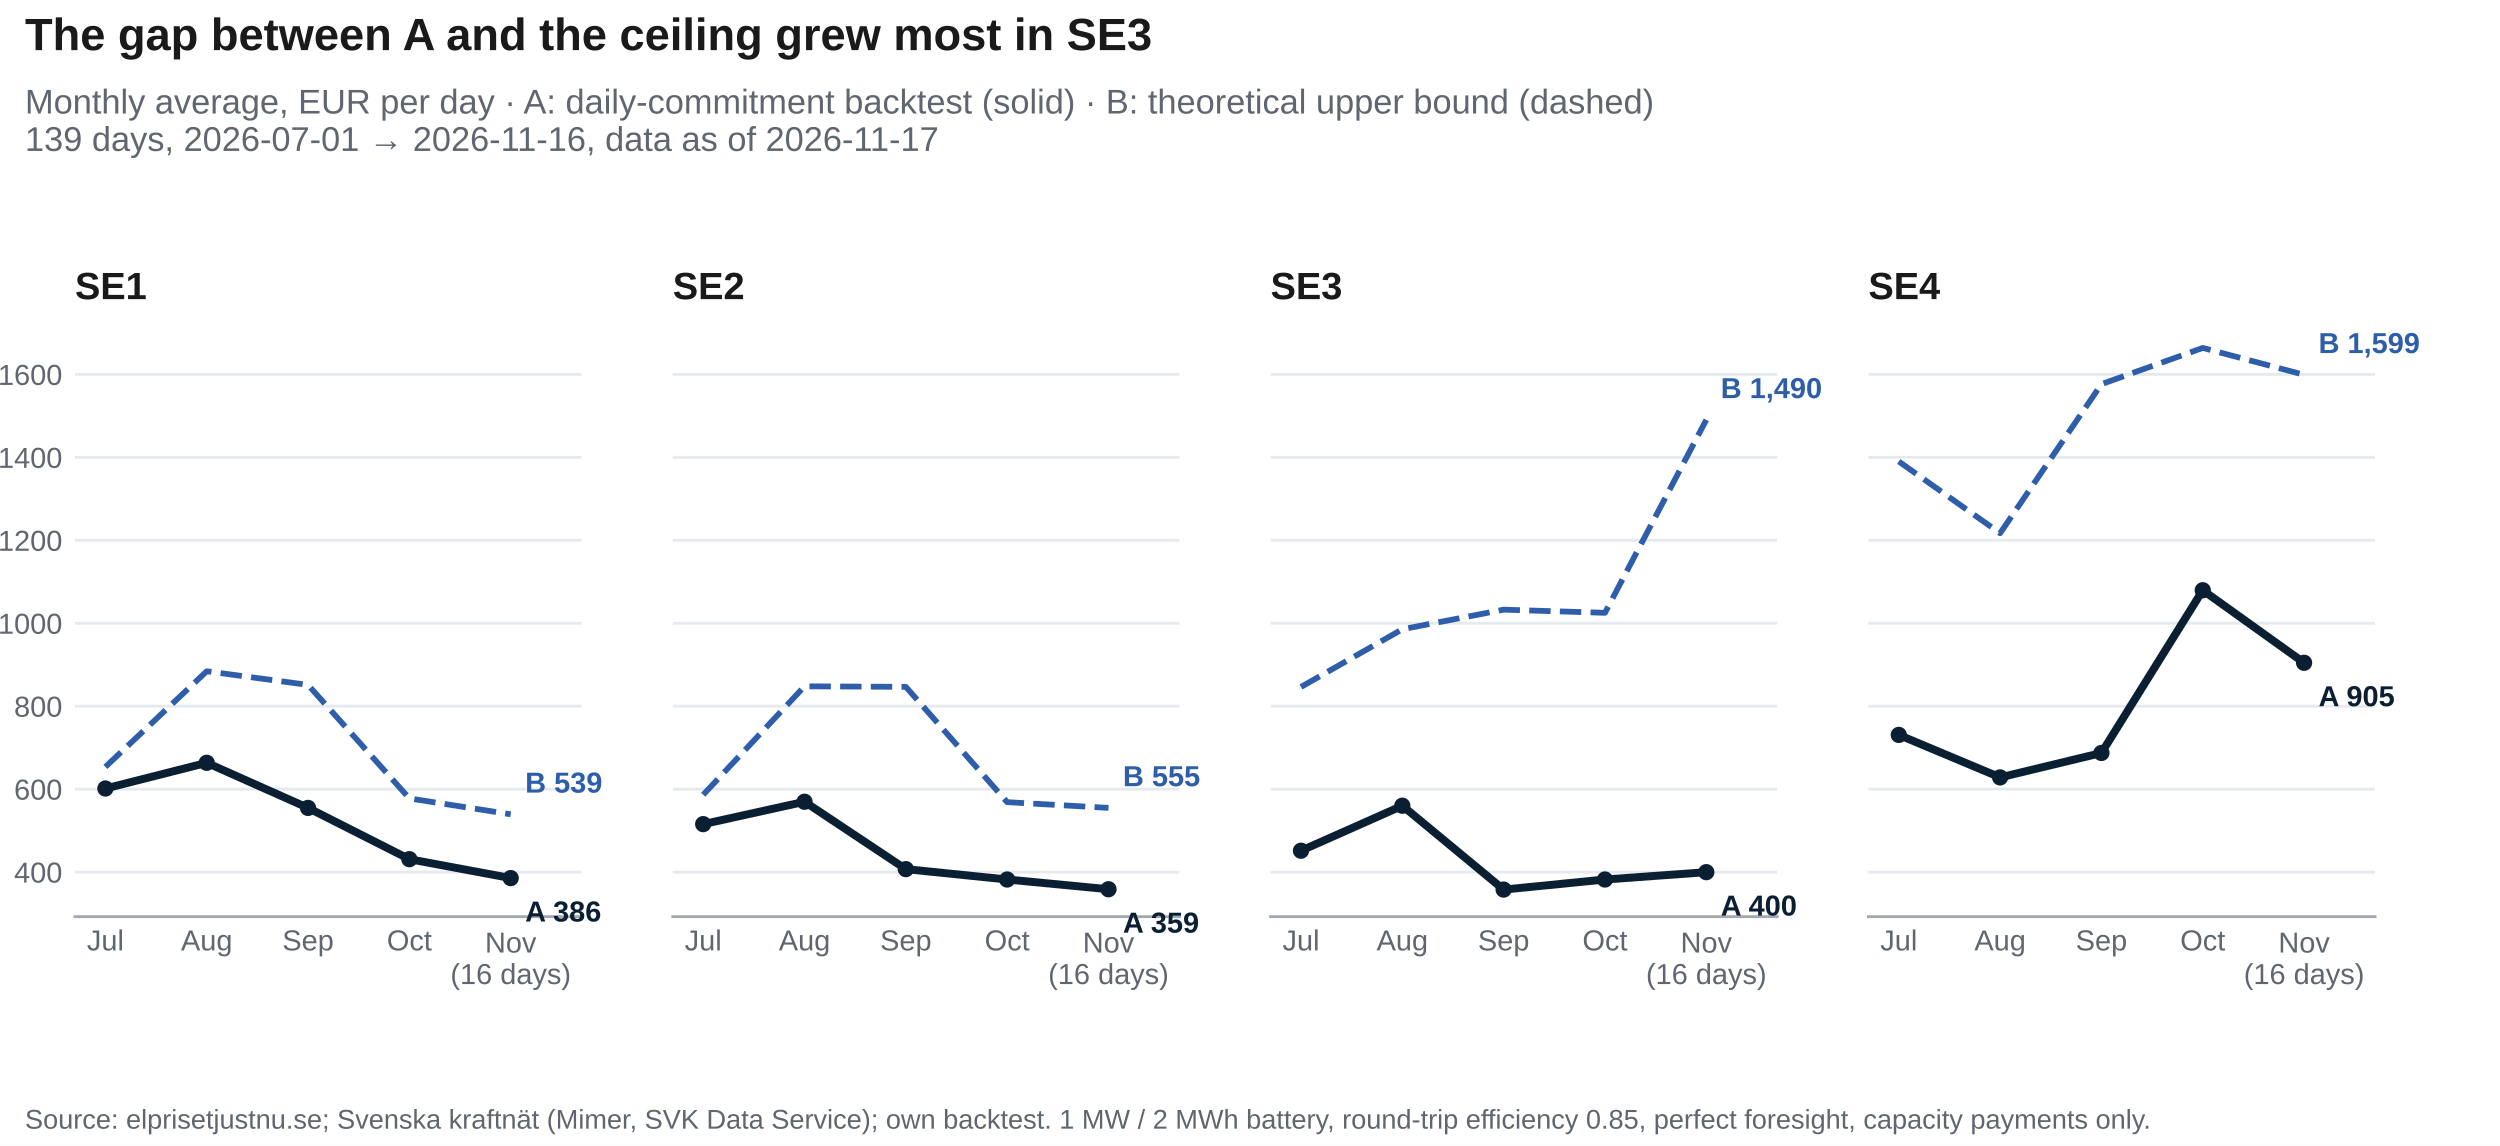
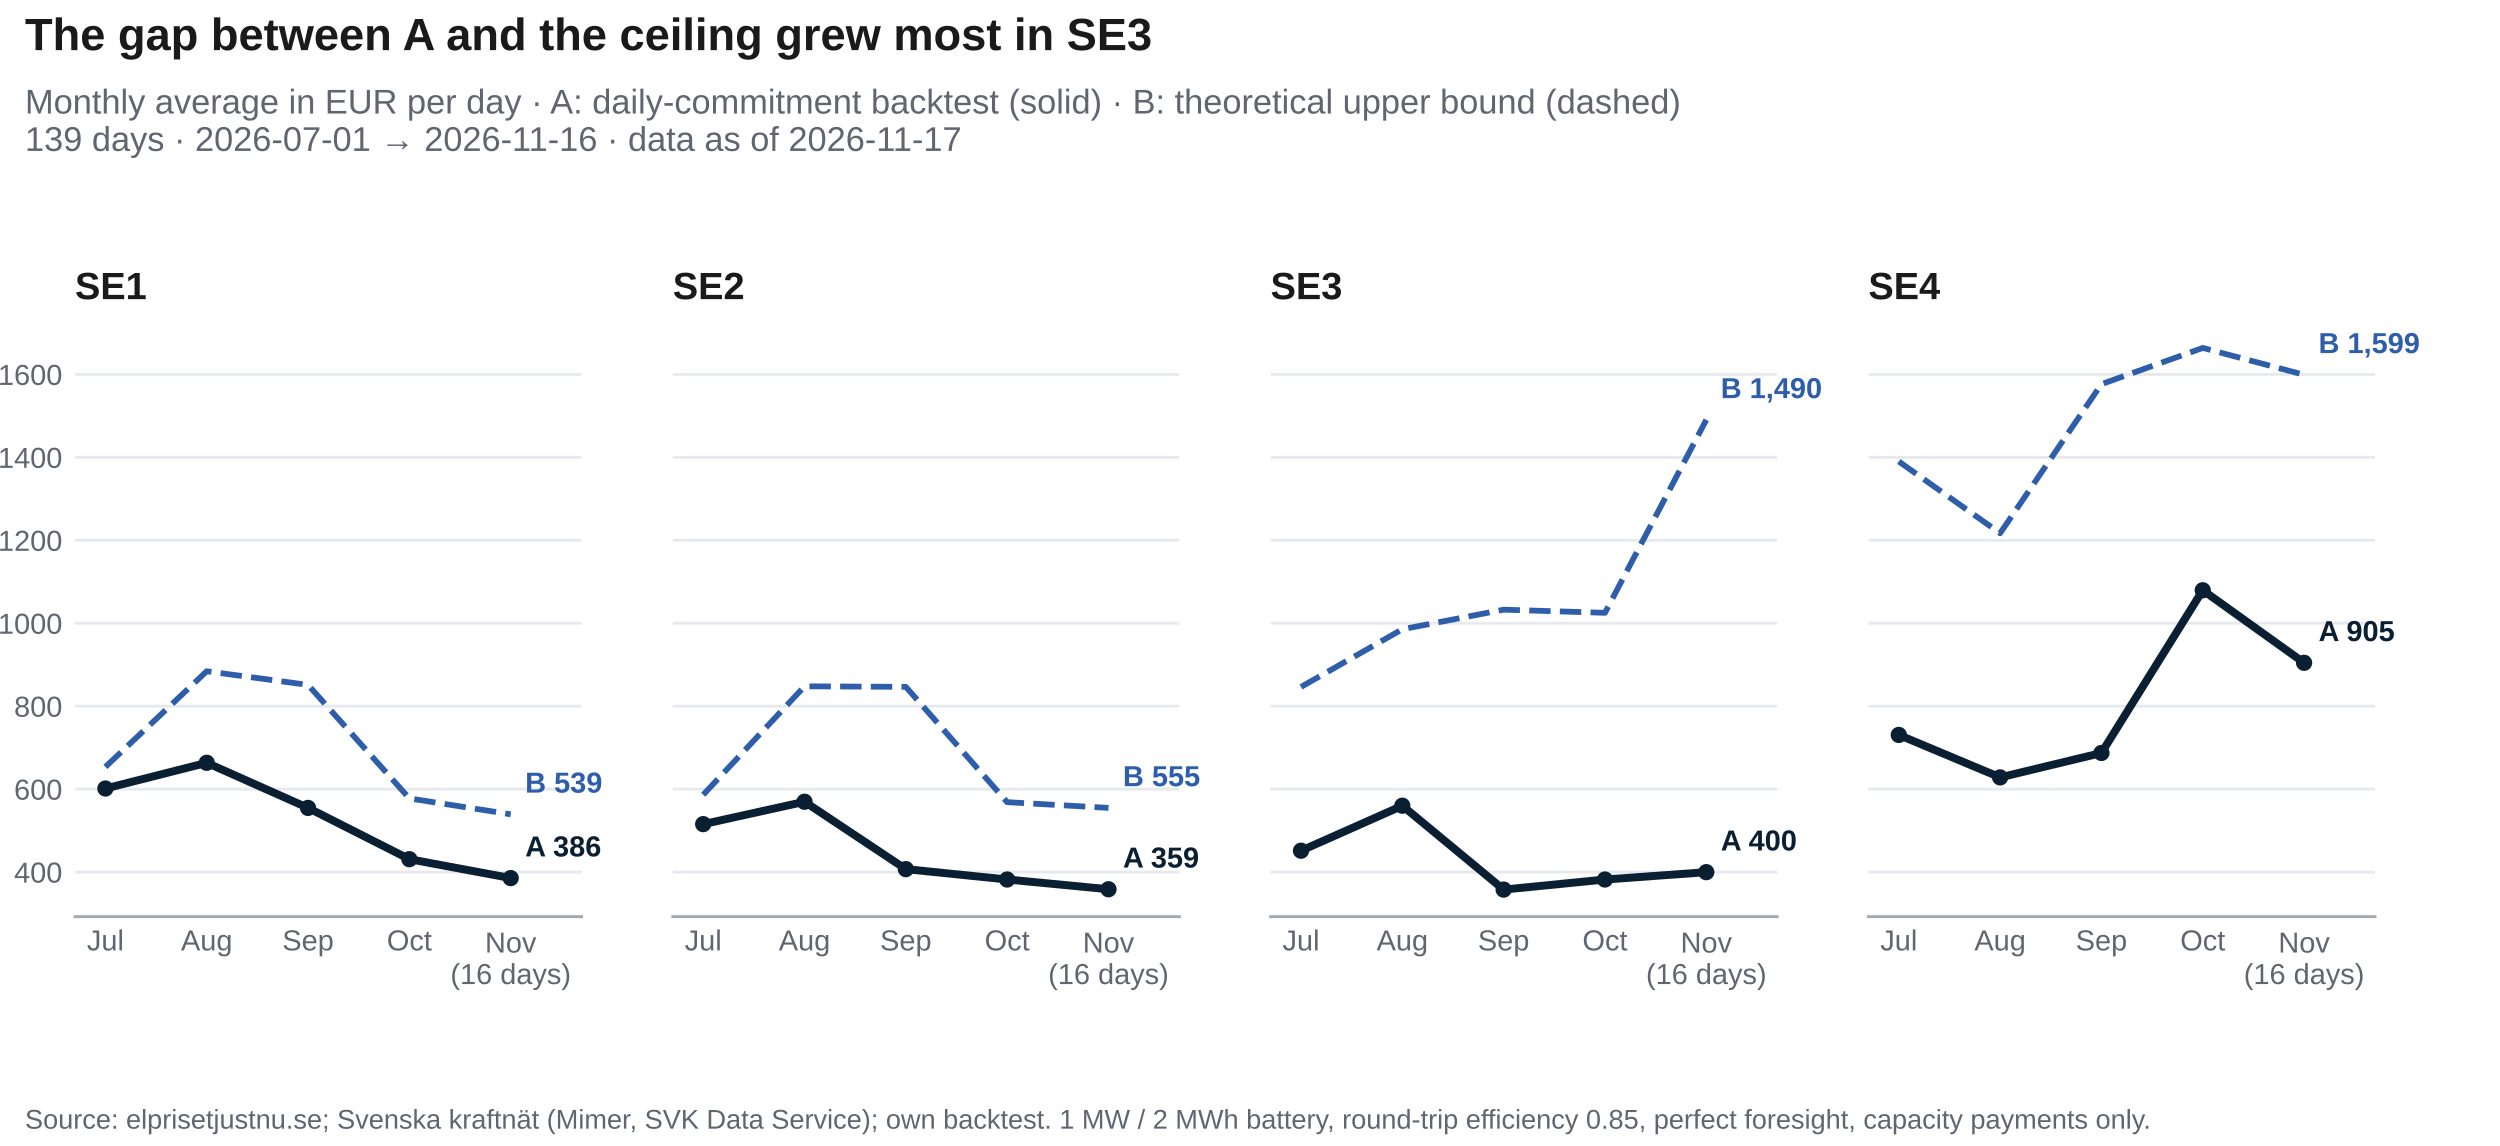
<svg xmlns="http://www.w3.org/2000/svg" xmlns:xlink="http://www.w3.org/1999/xlink" width="691.2pt" height="316.8pt" viewBox="0 0 691.2 316.8" version="1.1">
  <defs>
    <style type="text/css">*{stroke-linejoin: round; stroke-linecap: butt}</style>
  </defs>
  <g id="figure_1">
    <g id="patch_1">
      <path d="M 0 316.8  L 691.2 316.8  L 691.2 0  L 0 0  z " style="fill: #ffffff" />
    </g>
    <g id="axes_1">
      <g id="patch_2">
        <path d="M 20.736 253.44  L 160.803 253.44  L 160.803 88.704  L 20.736 88.704  z " style="fill: #ffffff" />
      </g>
      <g id="matplotlib.axis_1">
        <g id="xtick_1">
          <g id="line2d_1" />
          <g id="text_1">
            <text style="font-size: 8px; font-family: 'Arial', 'DejaVu Sans'; text-anchor: middle; fill: #5f6670" x="29.14" y="262.764" transform="rotate(-0 29.14002 262.7642)">Jul</text>
          </g>
        </g>
        <g id="xtick_2">
          <g id="line2d_2" />
          <g id="text_2">
            <text style="font-size: 8px; font-family: 'Arial', 'DejaVu Sans'; text-anchor: middle; fill: #5f6670" x="57.153" y="262.764" transform="rotate(-0 57.15341 262.7642)">Aug</text>
          </g>
        </g>
        <g id="xtick_3">
          <g id="line2d_3" />
          <g id="text_3">
            <text style="font-size: 8px; font-family: 'Arial', 'DejaVu Sans'; text-anchor: middle; fill: #5f6670" x="85.167" y="262.764" transform="rotate(-0 85.1668 262.7642)">Sep</text>
          </g>
        </g>
        <g id="xtick_4">
          <g id="line2d_4" />
          <g id="text_4">
            <text style="font-size: 8px; font-family: 'Arial', 'DejaVu Sans'; text-anchor: middle; fill: #5f6670" x="113.18" y="262.769" transform="rotate(-0 113.1802 262.7688)">Oct</text>
          </g>
        </g>
        <g id="xtick_5">
          <g id="line2d_5" />
          <g id="text_5">
            <text style="font-size: 8px; font-family: 'Arial', 'DejaVu Sans'; fill: #5f6670" transform="translate(134.0805 263.3638)">Nov</text>
            <text style="font-size: 8px; font-family: 'Arial', 'DejaVu Sans'; fill: #5f6670" transform="translate(124.5211 272.0709)">(16 days)</text>
          </g>
        </g>
      </g>
      <g id="matplotlib.axis_2">
        <g id="ytick_1">
          <g id="line2d_6">
            <path d="M 20.736 241.113  L 160.803 241.113  " clip-path="url(#p24873c37f7)" style="fill: none; stroke: #e6e9ed; stroke-width: 0.8; stroke-linecap: square" />
          </g>
          <g id="line2d_7" />
          <g id="text_6">
            <text style="font-size: 8px; font-family: 'Arial', 'DejaVu Sans'; text-anchor: end; fill: #5f6670" x="17.236" y="244.025" transform="rotate(-0 17.236 244.025)">400</text>
          </g>
        </g>
        <g id="ytick_2">
          <g id="line2d_8">
            <path d="M 20.736 218.179  L 160.803 218.179  " clip-path="url(#p24873c37f7)" style="fill: none; stroke: #e6e9ed; stroke-width: 0.8; stroke-linecap: square" />
          </g>
          <g id="line2d_9" />
          <g id="text_7">
            <text style="font-size: 8px; font-family: 'Arial', 'DejaVu Sans'; text-anchor: end; fill: #5f6670" x="17.236" y="221.091" transform="rotate(-0 17.236 221.0909)">600</text>
          </g>
        </g>
        <g id="ytick_3">
          <g id="line2d_10">
            <path d="M 20.736 195.245  L 160.803 195.245  " clip-path="url(#p24873c37f7)" style="fill: none; stroke: #e6e9ed; stroke-width: 0.8; stroke-linecap: square" />
          </g>
          <g id="line2d_11" />
          <g id="text_8">
            <text style="font-size: 8px; font-family: 'Arial', 'DejaVu Sans'; text-anchor: end; fill: #5f6670" x="17.236" y="198.157" transform="rotate(-0 17.236 198.1567)">800</text>
          </g>
        </g>
        <g id="ytick_4">
          <g id="line2d_12">
            <path d="M 20.736 172.31  L 160.803 172.31  " clip-path="url(#p24873c37f7)" style="fill: none; stroke: #e6e9ed; stroke-width: 0.8; stroke-linecap: square" />
          </g>
          <g id="line2d_13" />
          <g id="text_9">
            <text style="font-size: 8px; font-family: 'Arial', 'DejaVu Sans'; text-anchor: end; fill: #5f6670" x="17.236" y="175.223" transform="rotate(-0 17.236 175.2226)">1000</text>
          </g>
        </g>
        <g id="ytick_5">
          <g id="line2d_14">
            <path d="M 20.736 149.376  L 160.803 149.376  " clip-path="url(#p24873c37f7)" style="fill: none; stroke: #e6e9ed; stroke-width: 0.8; stroke-linecap: square" />
          </g>
          <g id="line2d_15" />
          <g id="text_10">
            <text style="font-size: 8px; font-family: 'Arial', 'DejaVu Sans'; text-anchor: end; fill: #5f6670" x="17.236" y="152.288" transform="rotate(-0 17.236 152.2884)">1200</text>
          </g>
        </g>
        <g id="ytick_6">
          <g id="line2d_16">
            <path d="M 20.736 126.442  L 160.803 126.442  " clip-path="url(#p24873c37f7)" style="fill: none; stroke: #e6e9ed; stroke-width: 0.8; stroke-linecap: square" />
          </g>
          <g id="line2d_17" />
          <g id="text_11">
            <text style="font-size: 8px; font-family: 'Arial', 'DejaVu Sans'; text-anchor: end; fill: #5f6670" x="17.236" y="129.354" transform="rotate(-0 17.236 129.3543)">1400</text>
          </g>
        </g>
        <g id="ytick_7">
          <g id="line2d_18">
            <path d="M 20.736 103.508  L 160.803 103.508  " clip-path="url(#p24873c37f7)" style="fill: none; stroke: #e6e9ed; stroke-width: 0.8; stroke-linecap: square" />
          </g>
          <g id="line2d_19" />
          <g id="text_12">
            <text style="font-size: 8px; font-family: 'Arial', 'DejaVu Sans'; text-anchor: end; fill: #5f6670" x="17.236" y="106.42" transform="rotate(-0 17.236 106.4201)">1600</text>
          </g>
        </g>
      </g>
      <g id="line2d_20">
        <path d="M 29.14 212.032  L 57.153 185.589  L 85.167 189.362  L 113.18 220.747  L 141.194 225.139  " clip-path="url(#p24873c37f7)" style="fill: none; stroke-dasharray: 5.92,2.56; stroke-dashoffset: 0; stroke: #2e5eaa; stroke-width: 1.6" />
      </g>
      <g id="line2d_21">
        <path d="M 29.14 218.007  L 57.153 210.897  L 85.167 223.373  L 113.18 237.547  L 141.194 242.776  " clip-path="url(#p24873c37f7)" style="fill: none; stroke: #0b1f33; stroke-width: 2.2; stroke-linecap: square" />
        <defs>
          <path id="mea0043cecf" d="M 0 1.75  C 0.464 1.75 0.909 1.566 1.237 1.237  C 1.566 0.909 1.75 0.464 1.75 0  C 1.75 -0.464 1.566 -0.909 1.237 -1.237  C 0.909 -1.566 0.464 -1.75 0 -1.75  C -0.464 -1.75 -0.909 -1.566 -1.237 -1.237  C -1.566 -0.909 -1.75 -0.464 -1.75 0  C -1.75 0.464 -1.566 0.909 -1.237 1.237  C -0.909 1.566 -0.464 1.75 0 1.75  z " style="stroke: #0b1f33" />
        </defs>
        <g clip-path="url(#p24873c37f7)">
          <use xlink:href="#mea0043cecf" x="29.14" y="218.007" style="fill: #0b1f33; stroke: #0b1f33" />
          <use xlink:href="#mea0043cecf" x="57.153" y="210.897" style="fill: #0b1f33; stroke: #0b1f33" />
          <use xlink:href="#mea0043cecf" x="85.167" y="223.373" style="fill: #0b1f33; stroke: #0b1f33" />
          <use xlink:href="#mea0043cecf" x="113.18" y="237.547" style="fill: #0b1f33; stroke: #0b1f33" />
          <use xlink:href="#mea0043cecf" x="141.194" y="242.776" style="fill: #0b1f33; stroke: #0b1f33" />
        </g>
      </g>
      <g id="patch_3">
        <path d="M 20.736 253.44  L 160.803 253.44  " style="fill: none; stroke: #a3a9b0; stroke-width: 0.8; stroke-linejoin: miter; stroke-linecap: square" />
      </g>
      <g id="text_13">
        <text style="font-weight: 700; font-size: 8px; font-family: 'Arial', 'DejaVu Sans'; text-anchor: start; fill: #2e5eaa" x="145.194" y="219.139" transform="rotate(-0 145.1936 219.1393)">B 539</text>
      </g>
      <g id="text_14">
-         <text style="font-weight: 700; font-size: 8px; font-family: 'Arial', 'DejaVu Sans'; text-anchor: start; fill: #0b1f33" x="145.194" y="254.776" transform="rotate(-0 145.1936 254.7756)">A 386</text>
+         <text style="font-weight: 700; font-size: 8px; font-family: 'Arial', 'DejaVu Sans'; text-anchor: start; fill: #0b1f33" x="145.194" y="236.776" transform="rotate(-0 145.1936 236.7756)">A 386</text>
      </g>
      <g id="text_15">
        <text style="font-weight: 700; font-size: 10.5px; font-family: 'Arial', 'DejaVu Sans'; text-anchor: start; fill: #1a1a1a" x="20.736" y="82.704" transform="rotate(-0 20.736 82.704)">SE1</text>
      </g>
    </g>
    <g id="axes_2">
      <g id="patch_4">
        <path d="M 186.015 253.44  L 326.082 253.44  L 326.082 88.704  L 186.015 88.704  z " style="fill: #ffffff" />
      </g>
      <g id="matplotlib.axis_3">
        <g id="xtick_6">
          <g id="line2d_22" />
          <g id="text_16">
            <text style="font-size: 8px; font-family: 'Arial', 'DejaVu Sans'; text-anchor: middle; fill: #5f6670" x="194.419" y="262.764" transform="rotate(-0 194.419 262.7642)">Jul</text>
          </g>
        </g>
        <g id="xtick_7">
          <g id="line2d_23" />
          <g id="text_17">
            <text style="font-size: 8px; font-family: 'Arial', 'DejaVu Sans'; text-anchor: middle; fill: #5f6670" x="222.432" y="262.764" transform="rotate(-0 222.4324 262.7642)">Aug</text>
          </g>
        </g>
        <g id="xtick_8">
          <g id="line2d_24" />
          <g id="text_18">
            <text style="font-size: 8px; font-family: 'Arial', 'DejaVu Sans'; text-anchor: middle; fill: #5f6670" x="250.446" y="262.764" transform="rotate(-0 250.4458 262.7642)">Sep</text>
          </g>
        </g>
        <g id="xtick_9">
          <g id="line2d_25" />
          <g id="text_19">
            <text style="font-size: 8px; font-family: 'Arial', 'DejaVu Sans'; text-anchor: middle; fill: #5f6670" x="278.459" y="262.769" transform="rotate(-0 278.4592 262.7688)">Oct</text>
          </g>
        </g>
        <g id="xtick_10">
          <g id="line2d_26" />
          <g id="text_20">
            <text style="font-size: 8px; font-family: 'Arial', 'DejaVu Sans'; fill: #5f6670" transform="translate(299.3595 263.3638)">Nov</text>
            <text style="font-size: 8px; font-family: 'Arial', 'DejaVu Sans'; fill: #5f6670" transform="translate(289.8001 272.0709)">(16 days)</text>
          </g>
        </g>
      </g>
      <g id="matplotlib.axis_4">
        <g id="ytick_8">
          <g id="line2d_27">
            <path d="M 186.015 241.113  L 326.082 241.113  " clip-path="url(#p823d88c37e)" style="fill: none; stroke: #e6e9ed; stroke-width: 0.8; stroke-linecap: square" />
          </g>
          <g id="line2d_28" />
        </g>
        <g id="ytick_9">
          <g id="line2d_29">
            <path d="M 186.015 218.179  L 326.082 218.179  " clip-path="url(#p823d88c37e)" style="fill: none; stroke: #e6e9ed; stroke-width: 0.8; stroke-linecap: square" />
          </g>
          <g id="line2d_30" />
        </g>
        <g id="ytick_10">
          <g id="line2d_31">
            <path d="M 186.015 195.245  L 326.082 195.245  " clip-path="url(#p823d88c37e)" style="fill: none; stroke: #e6e9ed; stroke-width: 0.8; stroke-linecap: square" />
          </g>
          <g id="line2d_32" />
        </g>
        <g id="ytick_11">
          <g id="line2d_33">
            <path d="M 186.015 172.31  L 326.082 172.31  " clip-path="url(#p823d88c37e)" style="fill: none; stroke: #e6e9ed; stroke-width: 0.8; stroke-linecap: square" />
          </g>
          <g id="line2d_34" />
        </g>
        <g id="ytick_12">
          <g id="line2d_35">
            <path d="M 186.015 149.376  L 326.082 149.376  " clip-path="url(#p823d88c37e)" style="fill: none; stroke: #e6e9ed; stroke-width: 0.8; stroke-linecap: square" />
          </g>
          <g id="line2d_36" />
        </g>
        <g id="ytick_13">
          <g id="line2d_37">
            <path d="M 186.015 126.442  L 326.082 126.442  " clip-path="url(#p823d88c37e)" style="fill: none; stroke: #e6e9ed; stroke-width: 0.8; stroke-linecap: square" />
          </g>
          <g id="line2d_38" />
        </g>
        <g id="ytick_14">
          <g id="line2d_39">
            <path d="M 186.015 103.508  L 326.082 103.508  " clip-path="url(#p823d88c37e)" style="fill: none; stroke: #e6e9ed; stroke-width: 0.8; stroke-linecap: square" />
          </g>
          <g id="line2d_40" />
        </g>
      </g>
      <g id="line2d_41">
        <path d="M 194.419 219.738  L 222.432 189.752  L 250.446 189.901  L 278.459 221.779  L 306.473 223.362  " clip-path="url(#p823d88c37e)" style="fill: none; stroke-dasharray: 5.92,2.56; stroke-dashoffset: 0; stroke: #2e5eaa; stroke-width: 1.6" />
      </g>
      <g id="line2d_42">
        <path d="M 194.419 227.857  L 222.432 221.665  L 250.446 240.299  L 278.459 243.166  L 306.473 245.86  " clip-path="url(#p823d88c37e)" style="fill: none; stroke: #0b1f33; stroke-width: 2.2; stroke-linecap: square" />
        <g clip-path="url(#p823d88c37e)">
          <use xlink:href="#mea0043cecf" x="194.419" y="227.857" style="fill: #0b1f33; stroke: #0b1f33" />
          <use xlink:href="#mea0043cecf" x="222.432" y="221.665" style="fill: #0b1f33; stroke: #0b1f33" />
          <use xlink:href="#mea0043cecf" x="250.446" y="240.299" style="fill: #0b1f33; stroke: #0b1f33" />
          <use xlink:href="#mea0043cecf" x="278.459" y="243.166" style="fill: #0b1f33; stroke: #0b1f33" />
          <use xlink:href="#mea0043cecf" x="306.473" y="245.86" style="fill: #0b1f33; stroke: #0b1f33" />
        </g>
      </g>
      <g id="patch_5">
        <path d="M 186.015 253.44  L 326.082 253.44  " style="fill: none; stroke: #a3a9b0; stroke-width: 0.8; stroke-linejoin: miter; stroke-linecap: square" />
      </g>
      <g id="text_21">
        <text style="font-weight: 700; font-size: 8px; font-family: 'Arial', 'DejaVu Sans'; text-anchor: start; fill: #2e5eaa" x="310.473" y="217.362" transform="rotate(-0 310.4726 217.3619)">B 555</text>
      </g>
      <g id="text_22">
-         <text style="font-weight: 700; font-size: 8px; font-family: 'Arial', 'DejaVu Sans'; text-anchor: start; fill: #0b1f33" x="310.473" y="257.86" transform="rotate(-0 310.4726 257.8603)">A 359</text>
+         <text style="font-weight: 700; font-size: 8px; font-family: 'Arial', 'DejaVu Sans'; text-anchor: start; fill: #0b1f33" x="310.473" y="239.86" transform="rotate(-0 310.4726 239.8603)">A 359</text>
      </g>
      <g id="text_23">
        <text style="font-weight: 700; font-size: 10.5px; font-family: 'Arial', 'DejaVu Sans'; text-anchor: start; fill: #1a1a1a" x="186.015" y="82.704" transform="rotate(-0 186.015 82.704)">SE2</text>
      </g>
    </g>
    <g id="axes_3">
      <g id="patch_6">
        <path d="M 351.294 253.44  L 491.361 253.44  L 491.361 88.704  L 351.294 88.704  z " style="fill: #ffffff" />
      </g>
      <g id="matplotlib.axis_5">
        <g id="xtick_11">
          <g id="line2d_43" />
          <g id="text_24">
            <text style="font-size: 8px; font-family: 'Arial', 'DejaVu Sans'; text-anchor: middle; fill: #5f6670" x="359.698" y="262.764" transform="rotate(-0 359.698 262.7642)">Jul</text>
          </g>
        </g>
        <g id="xtick_12">
          <g id="line2d_44" />
          <g id="text_25">
            <text style="font-size: 8px; font-family: 'Arial', 'DejaVu Sans'; text-anchor: middle; fill: #5f6670" x="387.711" y="262.764" transform="rotate(-0 387.7114 262.7642)">Aug</text>
          </g>
        </g>
        <g id="xtick_13">
          <g id="line2d_45" />
          <g id="text_26">
            <text style="font-size: 8px; font-family: 'Arial', 'DejaVu Sans'; text-anchor: middle; fill: #5f6670" x="415.725" y="262.764" transform="rotate(-0 415.7248 262.7642)">Sep</text>
          </g>
        </g>
        <g id="xtick_14">
          <g id="line2d_46" />
          <g id="text_27">
            <text style="font-size: 8px; font-family: 'Arial', 'DejaVu Sans'; text-anchor: middle; fill: #5f6670" x="443.738" y="262.769" transform="rotate(-0 443.7382 262.7688)">Oct</text>
          </g>
        </g>
        <g id="xtick_15">
          <g id="line2d_47" />
          <g id="text_28">
            <text style="font-size: 8px; font-family: 'Arial', 'DejaVu Sans'; fill: #5f6670" transform="translate(464.6385 263.3638)">Nov</text>
            <text style="font-size: 8px; font-family: 'Arial', 'DejaVu Sans'; fill: #5f6670" transform="translate(455.0791 272.0709)">(16 days)</text>
          </g>
        </g>
      </g>
      <g id="matplotlib.axis_6">
        <g id="ytick_15">
          <g id="line2d_48">
            <path d="M 351.294 241.113  L 491.361 241.113  " clip-path="url(#p103910be0b)" style="fill: none; stroke: #e6e9ed; stroke-width: 0.8; stroke-linecap: square" />
          </g>
          <g id="line2d_49" />
        </g>
        <g id="ytick_16">
          <g id="line2d_50">
            <path d="M 351.294 218.179  L 491.361 218.179  " clip-path="url(#p103910be0b)" style="fill: none; stroke: #e6e9ed; stroke-width: 0.8; stroke-linecap: square" />
          </g>
          <g id="line2d_51" />
        </g>
        <g id="ytick_17">
          <g id="line2d_52">
            <path d="M 351.294 195.245  L 491.361 195.245  " clip-path="url(#p103910be0b)" style="fill: none; stroke: #e6e9ed; stroke-width: 0.8; stroke-linecap: square" />
          </g>
          <g id="line2d_53" />
        </g>
        <g id="ytick_18">
          <g id="line2d_54">
            <path d="M 351.294 172.31  L 491.361 172.31  " clip-path="url(#p103910be0b)" style="fill: none; stroke: #e6e9ed; stroke-width: 0.8; stroke-linecap: square" />
          </g>
          <g id="line2d_55" />
        </g>
        <g id="ytick_19">
          <g id="line2d_56">
            <path d="M 351.294 149.376  L 491.361 149.376  " clip-path="url(#p103910be0b)" style="fill: none; stroke: #e6e9ed; stroke-width: 0.8; stroke-linecap: square" />
          </g>
          <g id="line2d_57" />
        </g>
        <g id="ytick_20">
          <g id="line2d_58">
            <path d="M 351.294 126.442  L 491.361 126.442  " clip-path="url(#p103910be0b)" style="fill: none; stroke: #e6e9ed; stroke-width: 0.8; stroke-linecap: square" />
          </g>
          <g id="line2d_59" />
        </g>
        <g id="ytick_21">
          <g id="line2d_60">
            <path d="M 351.294 103.508  L 491.361 103.508  " clip-path="url(#p103910be0b)" style="fill: none; stroke: #e6e9ed; stroke-width: 0.8; stroke-linecap: square" />
          </g>
          <g id="line2d_61" />
        </g>
      </g>
      <g id="line2d_62">
        <path d="M 359.698 189.924  L 387.711 173.973  L 415.725 168.561  L 443.738 169.432  L 471.752 116.076  " clip-path="url(#p103910be0b)" style="fill: none; stroke-dasharray: 5.92,2.56; stroke-dashoffset: 0; stroke: #2e5eaa; stroke-width: 1.6" />
      </g>
      <g id="line2d_63">
        <path d="M 359.698 235.207  L 387.711 222.766  L 415.725 245.952  L 443.738 243.166  L 471.752 241.136  " clip-path="url(#p103910be0b)" style="fill: none; stroke: #0b1f33; stroke-width: 2.2; stroke-linecap: square" />
        <g clip-path="url(#p103910be0b)">
          <use xlink:href="#mea0043cecf" x="359.698" y="235.207" style="fill: #0b1f33; stroke: #0b1f33" />
          <use xlink:href="#mea0043cecf" x="387.711" y="222.766" style="fill: #0b1f33; stroke: #0b1f33" />
          <use xlink:href="#mea0043cecf" x="415.725" y="245.952" style="fill: #0b1f33; stroke: #0b1f33" />
          <use xlink:href="#mea0043cecf" x="443.738" y="243.166" style="fill: #0b1f33; stroke: #0b1f33" />
          <use xlink:href="#mea0043cecf" x="471.752" y="241.136" style="fill: #0b1f33; stroke: #0b1f33" />
        </g>
      </g>
      <g id="patch_7">
        <path d="M 351.294 253.44  L 491.361 253.44  " style="fill: none; stroke: #a3a9b0; stroke-width: 0.8; stroke-linejoin: miter; stroke-linecap: square" />
      </g>
      <g id="text_29">
        <text style="font-weight: 700; font-size: 8px; font-family: 'Arial', 'DejaVu Sans'; text-anchor: start; fill: #2e5eaa" x="475.752" y="110.076" transform="rotate(-0 475.7516 110.0759)">B 1,490</text>
      </g>
      <g id="text_30">
-         <text style="font-weight: 700; font-size: 8px; font-family: 'Arial', 'DejaVu Sans'; text-anchor: start; fill: #0b1f33" x="475.752" y="253.136" transform="rotate(-0 475.7516 253.1358)">A 400</text>
+         <text style="font-weight: 700; font-size: 8px; font-family: 'Arial', 'DejaVu Sans'; text-anchor: start; fill: #0b1f33" x="475.752" y="235.136" transform="rotate(-0 475.7516 235.1358)">A 400</text>
      </g>
      <g id="text_31">
        <text style="font-weight: 700; font-size: 10.5px; font-family: 'Arial', 'DejaVu Sans'; text-anchor: start; fill: #1a1a1a" x="351.294" y="82.704" transform="rotate(-0 351.294 82.704)">SE3</text>
      </g>
    </g>
    <g id="axes_4">
      <g id="patch_8">
        <path d="M 516.573 253.44  L 656.64 253.44  L 656.64 88.704  L 516.573 88.704  z " style="fill: #ffffff" />
      </g>
      <g id="matplotlib.axis_7">
        <g id="xtick_16">
          <g id="line2d_64" />
          <g id="text_32">
            <text style="font-size: 8px; font-family: 'Arial', 'DejaVu Sans'; text-anchor: middle; fill: #5f6670" x="524.977" y="262.764" transform="rotate(-0 524.9771 262.7642)">Jul</text>
          </g>
        </g>
        <g id="xtick_17">
          <g id="line2d_65" />
          <g id="text_33">
            <text style="font-size: 8px; font-family: 'Arial', 'DejaVu Sans'; text-anchor: middle; fill: #5f6670" x="552.99" y="262.764" transform="rotate(-0 552.9904 262.7642)">Aug</text>
          </g>
        </g>
        <g id="xtick_18">
          <g id="line2d_66" />
          <g id="text_34">
            <text style="font-size: 8px; font-family: 'Arial', 'DejaVu Sans'; text-anchor: middle; fill: #5f6670" x="581.004" y="262.764" transform="rotate(-0 581.0038 262.7642)">Sep</text>
          </g>
        </g>
        <g id="xtick_19">
          <g id="line2d_67" />
          <g id="text_35">
            <text style="font-size: 8px; font-family: 'Arial', 'DejaVu Sans'; text-anchor: middle; fill: #5f6670" x="609.017" y="262.769" transform="rotate(-0 609.0172 262.7688)">Oct</text>
          </g>
        </g>
        <g id="xtick_20">
          <g id="line2d_68" />
          <g id="text_36">
            <text style="font-size: 8px; font-family: 'Arial', 'DejaVu Sans'; fill: #5f6670" transform="translate(629.9175 263.3638)">Nov</text>
            <text style="font-size: 8px; font-family: 'Arial', 'DejaVu Sans'; fill: #5f6670" transform="translate(620.3581 272.0709)">(16 days)</text>
          </g>
        </g>
      </g>
      <g id="matplotlib.axis_8">
        <g id="ytick_22">
          <g id="line2d_69">
            <path d="M 516.573 241.113  L 656.64 241.113  " clip-path="url(#p892340e88b)" style="fill: none; stroke: #e6e9ed; stroke-width: 0.8; stroke-linecap: square" />
          </g>
          <g id="line2d_70" />
        </g>
        <g id="ytick_23">
          <g id="line2d_71">
            <path d="M 516.573 218.179  L 656.64 218.179  " clip-path="url(#p892340e88b)" style="fill: none; stroke: #e6e9ed; stroke-width: 0.8; stroke-linecap: square" />
          </g>
          <g id="line2d_72" />
        </g>
        <g id="ytick_24">
          <g id="line2d_73">
            <path d="M 516.573 195.245  L 656.64 195.245  " clip-path="url(#p892340e88b)" style="fill: none; stroke: #e6e9ed; stroke-width: 0.8; stroke-linecap: square" />
          </g>
          <g id="line2d_74" />
        </g>
        <g id="ytick_25">
          <g id="line2d_75">
            <path d="M 516.573 172.31  L 656.64 172.31  " clip-path="url(#p892340e88b)" style="fill: none; stroke: #e6e9ed; stroke-width: 0.8; stroke-linecap: square" />
          </g>
          <g id="line2d_76" />
        </g>
        <g id="ytick_26">
          <g id="line2d_77">
            <path d="M 516.573 149.376  L 656.64 149.376  " clip-path="url(#p892340e88b)" style="fill: none; stroke: #e6e9ed; stroke-width: 0.8; stroke-linecap: square" />
          </g>
          <g id="line2d_78" />
        </g>
        <g id="ytick_27">
          <g id="line2d_79">
            <path d="M 516.573 126.442  L 656.64 126.442  " clip-path="url(#p892340e88b)" style="fill: none; stroke: #e6e9ed; stroke-width: 0.8; stroke-linecap: square" />
          </g>
          <g id="line2d_80" />
        </g>
        <g id="ytick_28">
          <g id="line2d_81">
            <path d="M 516.573 103.508  L 656.64 103.508  " clip-path="url(#p892340e88b)" style="fill: none; stroke: #e6e9ed; stroke-width: 0.8; stroke-linecap: square" />
          </g>
          <g id="line2d_82" />
        </g>
      </g>
      <g id="line2d_83">
        <path d="M 524.977 127.589  L 552.99 147.427  L 581.004 106.203  L 609.017 96.192  L 637.031 103.623  " clip-path="url(#p892340e88b)" style="fill: none; stroke-dasharray: 5.92,2.56; stroke-dashoffset: 0; stroke: #2e5eaa; stroke-width: 1.6" />
      </g>
      <g id="line2d_84">
        <path d="M 524.977 203.191  L 552.99 214.934  L 581.004 208.179  L 609.017 163.194  L 637.031 183.25  " clip-path="url(#p892340e88b)" style="fill: none; stroke: #0b1f33; stroke-width: 2.2; stroke-linecap: square" />
        <g clip-path="url(#p892340e88b)">
          <use xlink:href="#mea0043cecf" x="524.977" y="203.191" style="fill: #0b1f33; stroke: #0b1f33" />
          <use xlink:href="#mea0043cecf" x="552.99" y="214.934" style="fill: #0b1f33; stroke: #0b1f33" />
          <use xlink:href="#mea0043cecf" x="581.004" y="208.179" style="fill: #0b1f33; stroke: #0b1f33" />
          <use xlink:href="#mea0043cecf" x="609.017" y="163.194" style="fill: #0b1f33; stroke: #0b1f33" />
          <use xlink:href="#mea0043cecf" x="637.031" y="183.25" style="fill: #0b1f33; stroke: #0b1f33" />
        </g>
      </g>
      <g id="patch_9">
        <path d="M 516.573 253.44  L 656.64 253.44  " style="fill: none; stroke: #a3a9b0; stroke-width: 0.8; stroke-linejoin: miter; stroke-linecap: square" />
      </g>
      <g id="text_37">
        <text style="font-weight: 700; font-size: 8px; font-family: 'Arial', 'DejaVu Sans'; text-anchor: start; fill: #2e5eaa" x="641.031" y="97.623" transform="rotate(-0 641.0306 97.62266)">B 1,599</text>
      </g>
      <g id="text_38">
-         <text style="font-weight: 700; font-size: 8px; font-family: 'Arial', 'DejaVu Sans'; text-anchor: start; fill: #0b1f33" x="641.031" y="195.25" transform="rotate(-0 641.0306 195.25)">A 905</text>
+         <text style="font-weight: 700; font-size: 8px; font-family: 'Arial', 'DejaVu Sans'; text-anchor: start; fill: #0b1f33" x="641.031" y="177.25" transform="rotate(-0 641.0306 177.25)">A 905</text>
      </g>
      <g id="text_39">
        <text style="font-weight: 700; font-size: 10.5px; font-family: 'Arial', 'DejaVu Sans'; text-anchor: start; fill: #1a1a1a" x="516.573" y="82.704" transform="rotate(-0 516.573 82.704)">SE4</text>
      </g>
    </g>
    <g id="text_40">
      <text style="font-weight: 700; font-size: 12.5px; font-family: 'Arial', 'DejaVu Sans'; text-anchor: start; fill: #1a1a1a" x="6.912" y="13.852" transform="rotate(-0 6.912 13.85234)">The gap between A and the ceiling grew most in SE3</text>
    </g>
    <g id="text_41">
-       <text style="font-size: 9.5px; font-family: 'Arial', 'DejaVu Sans'; fill: #5f6670" transform="translate(6.912 31.3883)">Monthly average, EUR per day · A: daily-commitment backtest (solid) · B: theoretical upper bound (dashed)</text>
-       <text style="font-size: 9.5px; font-family: 'Arial', 'DejaVu Sans'; fill: #5f6670" transform="translate(6.912 41.72808)">139 days, 2026-07-01 → 2026-11-16, data as of 2026-11-17</text>
+       <text style="font-size: 9.5px; font-family: 'Arial', 'DejaVu Sans'; fill: #5f6670" transform="translate(6.912 31.3883)">Monthly average in EUR per day · A: daily-commitment backtest (solid) · B: theoretical upper bound (dashed)</text>
+       <text style="font-size: 9.5px; font-family: 'Arial', 'DejaVu Sans'; fill: #5f6670" transform="translate(6.912 41.72808)">139 days · 2026-07-01 → 2026-11-16 · data as of 2026-11-17</text>
    </g>
    <g id="text_42">
      <text style="font-size: 7.5px; font-family: 'Arial', 'DejaVu Sans'; text-anchor: start; fill: #5f6670" x="6.912" y="312.053" transform="rotate(-0 6.912 312.0535)">Source: elprisetjustnu.se; Svenska kraftnät (Mimer, SVK Data Service); own backtest. 1 MW / 2 MWh battery, round-trip efficiency 0.85, perfect foresight, capacity payments only.</text>
    </g>
  </g>
  <defs>
    <clipPath id="p24873c37f7">
      <rect x="20.736" y="88.704" width="140.067" height="164.736" />
    </clipPath>
    <clipPath id="p823d88c37e">
      <rect x="186.015" y="88.704" width="140.067" height="164.736" />
    </clipPath>
    <clipPath id="p103910be0b">
      <rect x="351.294" y="88.704" width="140.067" height="164.736" />
    </clipPath>
    <clipPath id="p892340e88b">
      <rect x="516.573" y="88.704" width="140.067" height="164.736" />
    </clipPath>
  </defs>
</svg>
